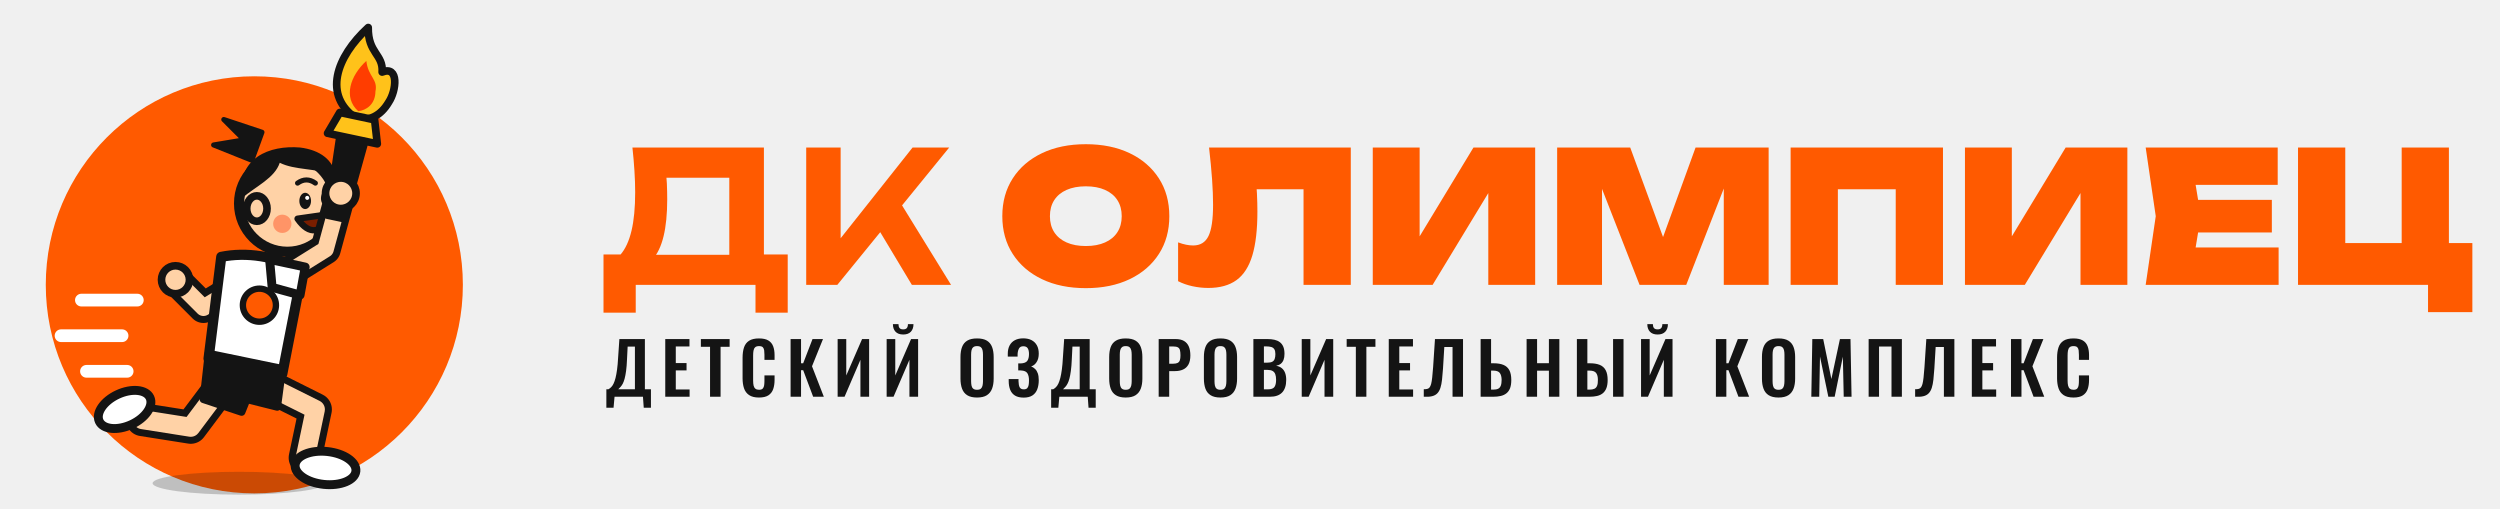
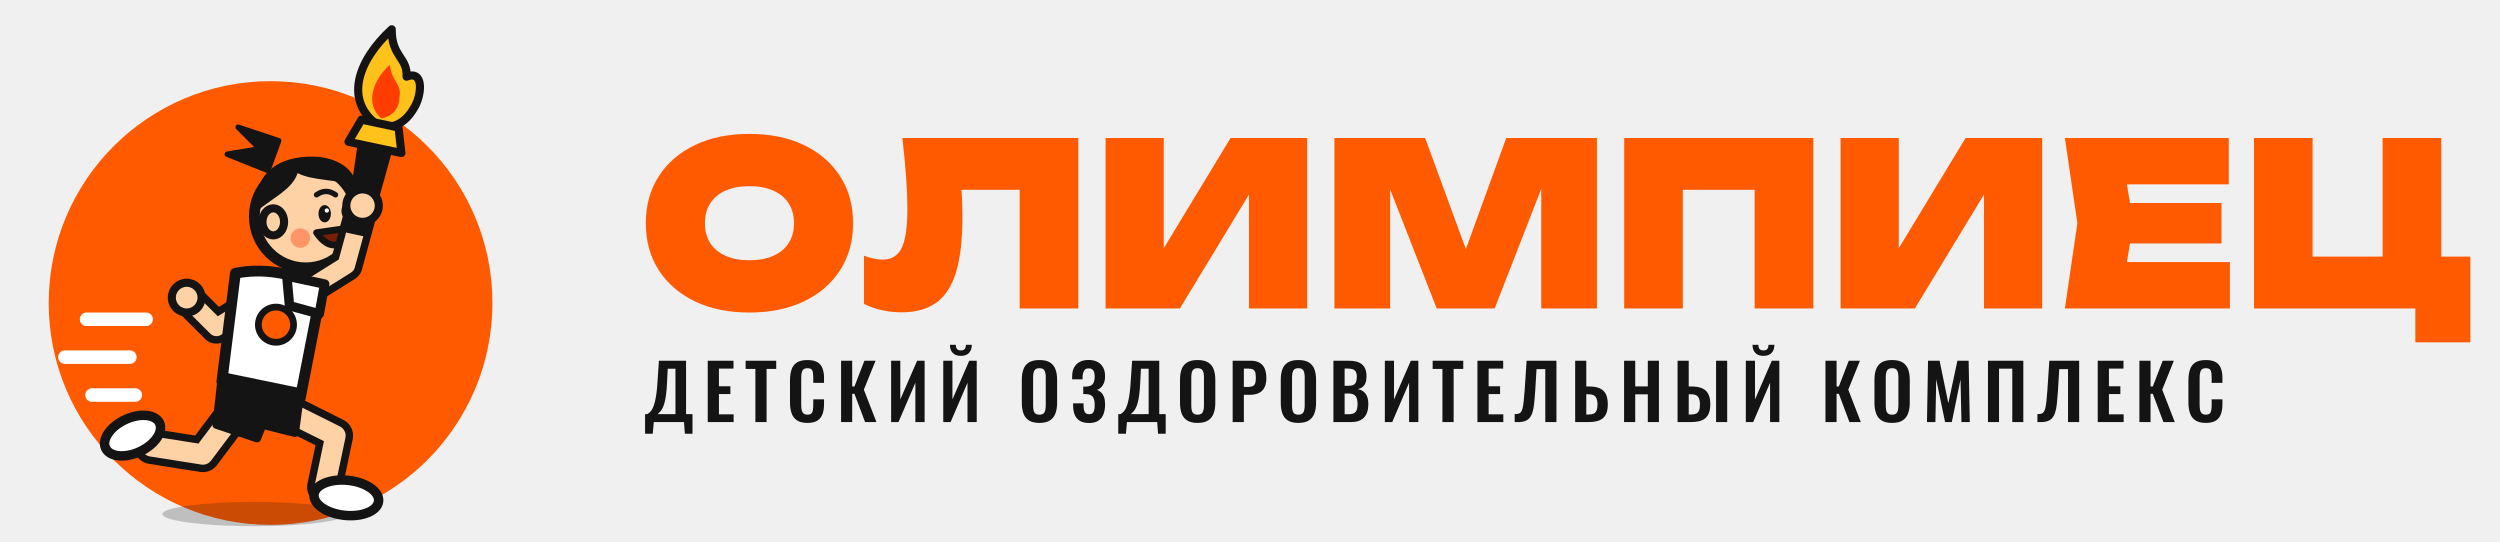
- <svg xmlns="http://www.w3.org/2000/svg" viewBox="0 0 983 200" width="983" height="200">
+ <svg xmlns="http://www.w3.org/2000/svg" viewBox="0 0 924 200" width="924" height="200">
  <g transform="translate(0 0) scale(1)">
    <circle cx="100" cy="112" r="82" fill="#FF5A00" />
    <ellipse cx="94" cy="190" rx="34" ry="4.5" fill="#141414" opacity=".22" />
    <g class="m-speed" stroke="#FFFFFF" stroke-width="5" stroke-linecap="round" fill="none">
      <path d="M32 118 H54" />
      <path d="M24 132 H48" />
      <path d="M34 146 H50" />
    </g>
    <g class="m-body">
      <g class="m-leg-back">
        <path d="M90 148 L75 168 L56 165" fill="none" stroke-linecap="round" stroke-linejoin="round" stroke="#141414" stroke-width="13" />
        <path d="M90 148 L75 168 L56 165" fill="none" stroke-linecap="round" stroke-linejoin="round" stroke="#FFD2A6" stroke-width="7.5" />
        <ellipse cx="49" cy="161" rx="11" ry="6.5" transform="rotate(-25 49 161)" fill="#FFFFFF" stroke="#141414" stroke-width="3.5" />
      </g>
      <g class="m-arm-back">
        <path d="M98 110 L80 121 L69 110" fill="none" stroke-linecap="round" stroke-linejoin="round" stroke="#141414" stroke-width="12" />
        <path d="M98 110 L80 121 L69 110" fill="none" stroke-linecap="round" stroke-linejoin="round" stroke="#FFD2A6" stroke-width="6.5" />
        <circle cx="69" cy="110" r="5.5" fill="#FFD2A6" stroke="#141414" stroke-width="3" />
      </g>
      <g class="m-leg-front">
        <path d="M102 150 L124 161 L120 180" fill="none" stroke-linecap="round" stroke-linejoin="round" stroke="#141414" stroke-width="13" />
        <path d="M102 150 L124 161 L120 180" fill="none" stroke-linecap="round" stroke-linejoin="round" stroke="#FFD2A6" stroke-width="7.5" />
        <ellipse cx="128" cy="184" rx="12" ry="6.5" transform="rotate(6 128 184)" fill="#FFFFFF" stroke="#141414" stroke-width="3.5" />
      </g>
      <path d="M87 101 Q102 98 119 106 L111 147 Q96 147 82 141 Z" fill="#FFFFFF" stroke="#141414" stroke-width="4" stroke-linejoin="round" />
      <circle cx="102" cy="120" r="6.5" fill="#FF5A00" stroke="#141414" stroke-width="2.5" />
      <path d="M82 139 L111 145 L109 160 L97 157 L95 162 L80 157 Z" fill="#141414" stroke="#141414" stroke-width="3" stroke-linejoin="round" />
      <g class="m-head">
        <circle cx="113" cy="80" r="19" fill="#FFD2A6" stroke="#141414" stroke-width="4" />
        <g class="m-hair">
          <path d="M99 63 L84 57 L96 55 L88 47 L103 52 Z" fill="#141414" stroke="#141414" stroke-width="2" stroke-linejoin="round" />
        </g>
        <path d="M95 78 C93 62 106 57 118 58 C126 59 131 63 132 69 C124 66 116 67 110 64 C108 70 101 73 95 78 Z" fill="#141414" />
        <ellipse cx="101" cy="82" rx="4" ry="5" fill="#FFD2A6" stroke="#141414" stroke-width="3" />
        <path d="M117 72 Q120.5 69.5 124 72" fill="none" stroke="#141414" stroke-width="2" stroke-linecap="round" />
        <ellipse cx="120" cy="79" rx="2.3" ry="3.2" fill="#141414" />
        <ellipse cx="128.5" cy="78" rx="2.3" ry="3.2" fill="#141414" />
        <circle cx="120.8" cy="77.8" r=".8" fill="#FFFFFF" />
        <circle cx="129.3" cy="76.8" r=".8" fill="#FFFFFF" />
        <circle cx="111" cy="88" r="3.6" fill="#FF8A5C" opacity=".85" />
        <path d="M117 86 Q124 96 131 84 Z" fill="#7A1E00" stroke="#141414" stroke-width="2.5" stroke-linejoin="round" />
      </g>
      <g class="m-arm-front">
        <path d="M112 108 L128 98 L134 76" fill="none" stroke-linecap="round" stroke-linejoin="round" stroke="#141414" stroke-width="12" />
        <path d="M112 108 L128 98 L134 76" fill="none" stroke-linecap="round" stroke-linejoin="round" stroke="#FFD2A6" stroke-width="6.5" />
        <path d="M106 102 L120 105 L118 116 L107 113 Z" fill="#FFFFFF" stroke="#141414" stroke-width="3.5" stroke-linejoin="round" />
        <g transform="translate(134 76) rotate(12)">
          <path d="M-3.5 10 L3.5 10 L5.5 -22 L-5.5 -22 Z" fill="#141414" stroke="#141414" stroke-width="2" stroke-linejoin="round" />
          <g class="m-flame">
            <path d="M0 -30 C-15 -36 -13 -52 -3 -66 C-1 -56 5 -57 6 -50 C12 -54 13 -44 11 -39 C9 -33 5 -30 0 -30 Z" fill="#FFC21A" stroke="#141414" stroke-width="3" stroke-linejoin="round" />
            <path d="M0 -33 C-7 -37 -6 -46 -1 -53 C1 -47 5 -47 5 -42 C6 -37 3 -34 0 -33 Z" fill="#FF3D00" />
          </g>
          <path d="M-10 -22 L10 -22 L7 -31 L-7 -31 Z" fill="#FFC21A" stroke="#141414" stroke-width="3" stroke-linejoin="round" />
          <circle cx="0" cy="0" r="6" fill="#FFD2A6" stroke="#141414" stroke-width="3" />
        </g>
      </g>
    </g>
  </g>
-   <path fill="#FF5A00" d="M249.97 122.94L237.30 122.94L237.30 100.05L248.10 100.05L253.06 100.19L291.30 100.19L294.61 100.05L309.73 100.05L309.73 122.94L297.06 122.94L297.06 112L249.97 112L249.97 122.94M248.67 58L300.37 58L300.37 107.97L286.76 107.97L286.76 63.69L292.88 69.88L255.94 69.88L261.56 65.34Q262.06 68.87 262.21 72.15Q262.35 75.42 262.35 78.38Q262.35 87.02 260.91 92.92Q259.47 98.82 256.63 101.88Q253.78 104.94 249.61 104.94L243.92 100.19Q246.87 96.81 248.31 90.72Q249.75 84.64 249.75 75.64Q249.75 71.54 249.46 67.11Q249.18 62.68 248.67 58 M329.24 112L317 112L317 58L330.54 58L330.54 101.06L326.86 98.32L358.83 58L373.23 58L329.24 112M358.54 112L342.85 85.86L352.64 77.44L373.95 112 " />
-   <path fill="#FF5A00" d="M426.94 113.30Q417.08 113.30 409.70 109.77Q402.32 106.24 398.22 99.87Q394.11 93.50 394.11 85Q394.11 76.50 398.22 70.13Q402.32 63.76 409.70 60.23Q417.08 56.70 426.94 56.70Q436.81 56.70 444.19 60.23Q451.57 63.76 455.67 70.13Q459.78 76.50 459.78 85Q459.78 93.50 455.67 99.87Q451.57 106.24 444.19 109.77Q436.81 113.30 426.94 113.30M426.94 96.74Q431.34 96.74 434.50 95.33Q437.67 93.93 439.36 91.30Q441.06 88.67 441.06 85Q441.06 81.33 439.36 78.70Q437.67 76.07 434.50 74.67Q431.34 73.26 426.94 73.26Q422.55 73.26 419.38 74.67Q416.22 76.07 414.52 78.70Q412.83 81.33 412.83 85Q412.83 88.67 414.52 91.30Q416.22 93.93 419.38 95.33Q422.55 96.74 426.94 96.74 M475.40 58L531.13 58L531.13 112L512.55 112L512.55 66.06L520.90 74.42L485.77 74.42L493.54 68.37Q494.05 72.33 494.23 76.07Q494.41 79.82 494.41 83.20Q494.41 93.78 492.43 100.41Q490.45 107.03 486.20 110.13Q481.95 113.22 475.11 113.22Q471.94 113.22 468.85 112.54Q465.75 111.86 463.23 110.56L463.23 95.30Q466.47 96.52 469.14 96.52Q473.38 96.52 475.18 92.81Q476.98 89.10 476.98 80.54Q476.98 76.07 476.59 70.53Q476.19 64.98 475.40 58 M563.31 112L539.77 112L539.77 58L558.20 58L558.20 101.85L553.45 100.77L579.37 58L603.63 58L603.63 112L585.20 112L585.20 67L589.95 68.08 M666.70 58L695.43 58L695.43 112L677.79 112L677.79 64.98L681.18 65.42L663.03 112L644.67 112L626.53 65.63L629.91 65.13L629.91 112L612.27 112L612.27 58L641 58L657.13 101.99L650.72 101.99 M704.07 58L763.98 58L763.98 112L745.40 112L745.40 66.06L753.75 74.42L714.30 74.42L722.65 66.06L722.65 112L704.07 112 M796.16 112L772.62 112L772.62 58L791.05 58L791.05 101.85L786.30 100.77L812.22 58L836.48 58L836.48 112L818.05 112L818.05 67L822.80 68.08 M852.61 78.59L893.29 78.59L893.29 91.41L852.61 91.41L852.61 78.59M862.04 64.91L865.35 85L862.04 105.09L854.98 97.31L895.95 97.31L895.95 112L843.68 112L847.64 85L843.68 58L895.59 58L895.59 72.69L854.98 72.69 M944.34 58L962.91 58L962.91 101.78L956 95.58L972.13 95.58L972.13 122.73L954.70 122.73L954.70 108.26L958.66 112L903.58 112L903.58 58L922.16 58L922.16 101.78L915.97 95.58L951.25 95.58L944.34 101.78" />
+   <path fill="#FF5A00" d="M276.99 115.51Q265.48 115.51 256.87 111.40Q248.26 107.28 243.48 99.85Q238.69 92.41 238.69 82.50Q238.69 72.59 243.48 65.15Q248.26 57.72 256.87 53.60Q265.48 49.49 276.99 49.49Q288.50 49.49 297.11 53.60Q305.72 57.72 310.51 65.15Q315.30 72.59 315.30 82.50Q315.30 92.41 310.51 99.85Q305.72 107.28 297.11 111.40Q288.50 115.51 276.99 115.51M276.99 96.19Q282.12 96.19 285.81 94.55Q289.51 92.92 291.48 89.85Q293.46 86.78 293.46 82.50Q293.46 78.22 291.48 75.15Q289.51 72.08 285.81 70.45Q282.12 68.81 276.99 68.81Q271.87 68.81 268.17 70.45Q264.48 72.08 262.50 75.15Q260.53 78.22 260.53 82.50Q260.53 86.78 262.50 89.85Q264.48 92.92 268.17 94.55Q271.87 96.19 276.99 96.19 M333.52 51L398.54 51L398.54 114L376.87 114L376.87 60.41L386.61 70.15L345.62 70.15L354.69 63.10Q355.28 67.72 355.49 72.08Q355.70 76.45 355.70 80.40Q355.70 92.75 353.39 100.48Q351.08 108.20 346.12 111.82Q341.17 115.43 333.19 115.43Q329.49 115.43 325.88 114.63Q322.27 113.83 319.33 112.32L319.33 94.51Q323.11 95.94 326.22 95.94Q331.17 95.94 333.27 91.61Q335.37 87.29 335.37 77.29Q335.37 72.08 334.91 65.62Q334.45 59.15 333.52 51 M436.09 114L408.62 114L408.62 51L430.12 51L430.12 102.16L424.58 100.90L454.82 51L483.13 51L483.13 114L461.62 114L461.62 61.50L467.17 62.76 M556.71 51L590.23 51L590.23 114L569.65 114L569.65 59.15L573.60 59.65L552.43 114L531.01 114L509.84 59.90L513.79 59.32L513.79 114L493.21 114L493.21 51L526.72 51L545.54 102.32L538.06 102.32 M600.31 51L670.20 51L670.20 114L648.52 114L648.52 60.41L658.27 70.15L612.24 70.15L621.98 60.41L621.98 114L600.31 114 M707.74 114L680.28 114L680.28 51L701.78 51L701.78 102.16L696.24 100.90L726.48 51L754.78 51L754.78 114L733.28 114L733.28 61.50L738.82 62.76 M773.60 75.02L821.06 75.02L821.06 89.98L773.60 89.98L773.60 75.02M784.60 59.06L788.47 82.50L784.60 105.94L776.37 96.86L824.17 96.86L824.17 114L763.18 114L767.80 82.50L763.18 51L823.75 51L823.75 68.14L776.37 68.14 M880.62 51L902.29 51L902.29 102.07L894.22 94.85L913.04 94.85L913.04 126.52L892.71 126.52L892.71 109.63L897.33 114L833.07 114L833.07 51L854.74 51L854.74 102.07L847.52 94.85L888.68 94.85L880.62 102.07" />
  <path fill="#141414" d="M241.25 160.31L238.42 160.31L238.42 153.06L239.23 153.06Q239.79 152.75 240.31 152.23Q240.83 151.72 241.25 150.85Q241.67 149.98 242.02 148.62Q242.37 147.26 242.63 145.30Q242.90 143.34 243.04 140.66L243.54 133.32L253.57 133.32L253.57 153.06L255.95 153.06L255.95 160.31L253.12 160.31L252.81 156L241.64 156L241.25 160.31M243.10 153.06L249.65 153.06L249.65 136.29L246.79 136.29L246.54 141.30Q246.43 143.99 246.18 145.85Q245.92 147.71 245.59 148.93Q245.25 150.15 244.85 150.90Q244.44 151.66 243.99 152.14Q243.54 152.61 243.10 153.06 M271.15 156L261.58 156L261.58 133.32L271.10 133.32L271.10 136.23L265.72 136.23L265.72 142.76L269.95 142.76L269.95 145.64L265.72 145.64L265.72 153.14L271.15 153.14 M283.33 156L279.19 156L279.19 136.37L275.58 136.37L275.58 133.32L286.89 133.32L286.89 136.37L283.33 136.37 M298.42 156.31Q295.93 156.31 294.52 155.33Q293.10 154.35 292.54 152.65Q291.98 150.96 291.98 148.75L291.98 140.66Q291.98 138.33 292.54 136.62Q293.10 134.92 294.52 133.99Q295.93 133.07 298.42 133.07Q300.78 133.07 302.11 133.87Q303.44 134.66 304 136.15Q304.56 137.63 304.56 139.59L304.56 141.50L300.58 141.50L300.58 139.54Q300.58 138.58 300.48 137.80Q300.38 137.02 299.95 136.55Q299.52 136.09 298.45 136.09Q297.39 136.09 296.90 136.58Q296.41 137.07 296.27 137.90Q296.13 138.72 296.13 139.76L296.13 149.62Q296.13 150.85 296.32 151.65Q296.52 152.44 297.04 152.85Q297.56 153.26 298.45 153.26Q299.49 153.26 299.92 152.77Q300.36 152.28 300.47 151.46Q300.58 150.65 300.58 149.64L300.58 147.60L304.56 147.60L304.56 149.42Q304.56 151.44 304.02 152.99Q303.49 154.54 302.16 155.43Q300.83 156.31 298.42 156.31 M314.97 156L310.86 156L310.86 133.32L314.97 133.32L314.97 142.84L315.81 142.84L319.48 133.32L323.60 133.32L319.28 144.02L323.93 156L319.73 156L315.81 145.56L314.97 145.56 M332.08 156L329.36 156L329.36 133.32L332.75 133.32L332.75 147.63L338.97 133.32L341.74 133.32L341.74 156L338.32 156L338.32 141.47 M351.34 156L348.63 156L348.63 133.32L352.02 133.32L352.02 147.63L358.23 133.32L361 133.32L361 156L357.59 156L357.59 141.47L351.34 156M355.15 131.53Q353.14 131.53 352.11 130.42Q351.09 129.32 351.09 127.44L353.28 127.44Q353.28 128.45 353.70 128.98Q354.12 129.51 355.15 129.51Q356.16 129.51 356.58 128.97Q357 128.42 357 127.44L359.18 127.44Q359.18 129.32 358.16 130.42Q357.14 131.53 355.15 131.53  M384.16 156.31Q381.75 156.31 380.32 155.41Q378.90 154.52 378.28 152.84Q377.66 151.16 377.66 148.86L377.66 140.38Q377.66 138.08 378.28 136.44Q378.90 134.80 380.32 133.94Q381.75 133.07 384.16 133.07Q386.62 133.07 388.04 133.94Q389.45 134.80 390.08 136.44Q390.71 138.08 390.71 140.38L390.71 148.89Q390.71 151.16 390.08 152.82Q389.45 154.49 388.04 155.40Q386.62 156.31 384.16 156.31M384.16 153.26Q385.20 153.26 385.69 152.81Q386.18 152.36 386.34 151.58Q386.51 150.79 386.51 149.87L386.51 139.42Q386.51 138.47 386.34 137.72Q386.18 136.96 385.69 136.53Q385.20 136.09 384.16 136.09Q383.18 136.09 382.68 136.53Q382.17 136.96 382 137.72Q381.84 138.47 381.84 139.42L381.84 149.87Q381.84 150.79 381.99 151.58Q382.14 152.36 382.65 152.81Q383.15 153.26 384.16 153.26 M402.50 156.34Q400.40 156.34 399.10 155.54Q397.80 154.74 397.21 153.27Q396.62 151.80 396.62 149.84L396.62 149.06L400.48 149.06Q400.48 149.20 400.48 149.43Q400.48 149.67 400.48 149.90Q400.51 151.46 400.93 152.28Q401.35 153.09 402.56 153.09Q403.42 153.09 403.86 152.67Q404.29 152.25 404.45 151.45Q404.60 150.65 404.60 149.53Q404.60 147.80 403.97 146.77Q403.34 145.75 401.46 145.67Q401.38 145.64 401.20 145.64Q401.02 145.64 400.79 145.64Q400.57 145.64 400.37 145.64L400.37 142.90Q400.54 142.90 400.71 142.90Q400.88 142.90 401.06 142.90Q401.24 142.90 401.35 142.90Q403.26 142.81 403.93 141.89Q404.60 140.96 404.60 139.20Q404.60 137.77 404.11 136.96Q403.62 136.15 402.36 136.15Q401.18 136.15 400.69 136.99Q400.20 137.83 400.12 139.20Q400.12 139.31 400.12 139.61Q400.12 139.90 400.12 140.21L396.26 140.21L396.26 139.12Q396.26 137.18 396.98 135.83Q397.71 134.47 399.07 133.75Q400.43 133.04 402.33 133.04Q404.26 133.04 405.62 133.75Q406.98 134.47 407.71 135.80Q408.44 137.13 408.44 139.06Q408.44 141.08 407.58 142.39Q406.73 143.71 405.44 144.07Q406.31 144.41 406.99 145.07Q407.68 145.72 408.06 146.80Q408.44 147.88 408.44 149.48Q408.44 151.52 407.85 153.07Q407.26 154.63 405.96 155.48Q404.66 156.34 402.50 156.34 M416.14 160.31L413.31 160.31L413.31 153.06L414.12 153.06Q414.68 152.75 415.20 152.23Q415.72 151.72 416.14 150.85Q416.56 149.98 416.91 148.62Q417.26 147.26 417.52 145.30Q417.79 143.34 417.93 140.66L418.43 133.32L428.46 133.32L428.46 153.06L430.84 153.06L430.84 160.31L428.01 160.31L427.70 156L416.53 156L416.14 160.31M417.98 153.06L424.54 153.06L424.54 136.29L421.68 136.29L421.43 141.30Q421.32 143.99 421.06 145.85Q420.81 147.71 420.48 148.93Q420.14 150.15 419.73 150.90Q419.33 151.66 418.88 152.14Q418.43 152.61 417.98 153.06 M442.62 156.31Q440.22 156.31 438.79 155.41Q437.36 154.52 436.74 152.84Q436.13 151.16 436.13 148.86L436.13 140.38Q436.13 138.08 436.74 136.44Q437.36 134.80 438.79 133.94Q440.22 133.07 442.62 133.07Q445.09 133.07 446.50 133.94Q447.92 134.80 448.55 136.44Q449.18 138.08 449.18 140.38L449.18 148.89Q449.18 151.16 448.55 152.82Q447.92 154.49 446.50 155.40Q445.09 156.31 442.62 156.31M442.62 153.26Q443.66 153.26 444.15 152.81Q444.64 152.36 444.81 151.58Q444.98 150.79 444.98 149.87L444.98 139.42Q444.98 138.47 444.81 137.72Q444.64 136.96 444.15 136.53Q443.66 136.09 442.62 136.09Q441.64 136.09 441.14 136.53Q440.64 136.96 440.47 137.72Q440.30 138.47 440.30 139.42L440.30 149.87Q440.30 150.79 440.45 151.58Q440.61 152.36 441.11 152.81Q441.62 153.26 442.62 153.26 M459.73 156L455.59 156L455.59 133.32L462.25 133.32Q464.30 133.32 465.57 134.08Q466.84 134.83 467.45 136.27Q468.05 137.72 468.05 139.76Q468.05 141.97 467.29 143.33Q466.54 144.69 465.18 145.30Q463.82 145.92 461.97 145.92L459.73 145.92L459.73 156M459.73 136.23L459.73 143.01L461.30 143.01Q462.42 143.01 463.05 142.69Q463.68 142.36 463.92 141.65Q464.16 140.94 464.16 139.73Q464.16 138.50 463.97 137.73Q463.79 136.96 463.19 136.60Q462.59 136.23 461.30 136.23 M479.86 156.31Q477.46 156.31 476.03 155.41Q474.60 154.52 473.98 152.84Q473.37 151.16 473.37 148.86L473.37 140.38Q473.37 138.08 473.98 136.44Q474.60 134.80 476.03 133.94Q477.46 133.07 479.86 133.07Q482.33 133.07 483.74 133.94Q485.16 134.80 485.79 136.44Q486.42 138.08 486.42 140.38L486.42 148.89Q486.42 151.16 485.79 152.82Q485.16 154.49 483.74 155.40Q482.33 156.31 479.86 156.31M479.86 153.26Q480.90 153.26 481.39 152.81Q481.88 152.36 482.05 151.58Q482.22 150.79 482.22 149.87L482.22 139.42Q482.22 138.47 482.05 137.72Q481.88 136.96 481.39 136.53Q480.90 136.09 479.86 136.09Q478.88 136.09 478.38 136.53Q477.88 136.96 477.71 137.72Q477.54 138.47 477.54 139.42L477.54 149.87Q477.54 150.79 477.69 151.58Q477.85 152.36 478.35 152.81Q478.86 153.26 479.86 153.26 M499.35 156L492.83 156L492.83 133.32L498.40 133.32Q499.91 133.32 501.13 133.60Q502.35 133.88 503.23 134.54Q504.11 135.20 504.59 136.32Q505.06 137.44 505.06 139.14Q505.06 140.52 504.69 141.50Q504.31 142.48 503.58 143.05Q502.85 143.62 501.76 143.82Q503.10 144.04 503.99 144.76Q504.87 145.47 505.30 146.62Q505.74 147.77 505.74 149.39Q505.74 151.02 505.33 152.26Q504.92 153.51 504.13 154.33Q503.33 155.16 502.14 155.58Q500.95 156 499.35 156M496.97 145.44L496.97 153.09L498.54 153.09Q500.42 153.09 501.09 152.18Q501.76 151.27 501.76 149.36Q501.76 147.99 501.44 147.14Q501.12 146.28 500.37 145.86Q499.63 145.44 498.40 145.44L496.97 145.44M496.97 136.20L496.97 142.59L498.37 142.59Q499.60 142.59 500.28 142.22Q500.95 141.86 501.21 141.10Q501.48 140.35 501.48 139.20Q501.48 138 501.07 137.34Q500.67 136.68 499.86 136.44Q499.04 136.20 497.78 136.20 M514.56 156L511.84 156L511.84 133.32L515.23 133.32L515.23 147.63L521.44 133.32L524.22 133.32L524.22 156L520.80 156L520.80 141.47 M537.26 156L533.12 156L533.12 136.37L529.51 136.37L529.51 133.32L540.82 133.32L540.82 136.37L537.26 136.37 M555.63 156L546.06 156L546.06 133.32L555.58 133.32L555.58 136.23L550.20 136.23L550.20 142.76L554.43 142.76L554.43 145.64L550.20 145.64L550.20 153.14L555.63 153.14 M559.83 156L559.83 153.03Q560.62 153.06 561.16 152.93Q561.71 152.81 562.09 152.36Q562.46 151.91 562.72 150.97Q562.97 150.04 563.14 148.44Q563.30 146.84 563.50 144.38L564.23 133.32L575.26 133.32L575.26 156L571.14 156L571.14 136.43L567.90 136.43L567.39 144.88Q567.22 147.38 567.01 149.28Q566.80 151.18 566.37 152.51Q565.94 153.84 565.15 154.66Q564.37 155.47 563.08 155.79Q561.79 156.11 559.83 156 M587.13 156L582.18 156L582.18 133.32L586.29 133.32L586.29 142.84L587.30 142.84Q589.60 142.84 591.14 143.47Q592.68 144.10 593.46 145.54Q594.24 146.98 594.24 149.42Q594.24 151.32 593.77 152.60Q593.29 153.87 592.35 154.63Q591.42 155.38 590.10 155.69Q588.78 156 587.13 156M586.29 145.72L586.29 153.20L587.13 153.20Q588.34 153.20 589.05 152.86Q589.76 152.53 590.10 151.67Q590.44 150.82 590.44 149.34Q590.41 147.57 589.72 146.65Q589.04 145.72 587.08 145.72 M604.38 156L600.26 156L600.26 133.32L604.38 133.32L604.38 142.81L609.03 142.81L609.03 133.32L613.14 133.32L613.14 156L609.03 156L609.03 145.75L604.38 145.75 M624.99 156L620.03 156L620.03 133.32L624.15 133.32L624.15 142.84L625.16 142.84Q627.48 142.84 629.02 143.47Q630.56 144.10 631.34 145.54Q632.13 146.98 632.13 149.42Q632.13 151.32 631.64 152.60Q631.15 153.87 630.22 154.63Q629.30 155.38 627.98 155.69Q626.67 156 624.99 156M624.15 145.72L624.15 153.20L625.02 153.20Q626.19 153.20 626.92 152.86Q627.65 152.53 627.98 151.67Q628.32 150.82 628.29 149.34Q628.29 147.57 627.59 146.65Q626.89 145.72 624.96 145.72L624.15 145.72M638.37 156L634.26 156L634.26 133.32L638.37 133.32 M647.98 156L645.26 156L645.26 133.32L648.65 133.32L648.65 147.63L654.86 133.32L657.64 133.32L657.64 156L654.22 156L654.22 141.47L647.98 156M651.78 131.53Q649.77 131.53 648.75 130.42Q647.72 129.32 647.72 127.44L649.91 127.44Q649.91 128.45 650.33 128.98Q650.75 129.51 651.78 129.51Q652.79 129.51 653.21 128.97Q653.63 128.42 653.63 127.44L655.82 127.44Q655.82 129.32 654.79 130.42Q653.77 131.53 651.78 131.53  M678.80 156L674.69 156L674.69 133.32L678.80 133.32L678.80 142.84L679.64 142.84L683.31 133.32L687.43 133.32L683.12 144.02L687.76 156L683.56 156L679.64 145.56L678.80 145.56 M699.30 156.31Q696.89 156.31 695.46 155.41Q694.04 154.52 693.42 152.84Q692.80 151.16 692.80 148.86L692.80 140.38Q692.80 138.08 693.42 136.44Q694.04 134.80 695.46 133.94Q696.89 133.07 699.30 133.07Q701.76 133.07 703.18 133.94Q704.59 134.80 705.22 136.44Q705.85 138.08 705.85 140.38L705.85 148.89Q705.85 151.16 705.22 152.82Q704.59 154.49 703.18 155.40Q701.76 156.31 699.30 156.31M699.30 153.26Q700.34 153.26 700.83 152.81Q701.32 152.36 701.48 151.58Q701.65 150.79 701.65 149.87L701.65 139.42Q701.65 138.47 701.48 137.72Q701.32 136.96 700.83 136.53Q700.34 136.09 699.30 136.09Q698.32 136.09 697.82 136.53Q697.31 136.96 697.14 137.72Q696.98 138.47 696.98 139.42L696.98 149.87Q696.98 150.79 697.13 151.58Q697.28 152.36 697.79 152.81Q698.29 153.26 699.30 153.26 M715.32 156L712.21 156L712.60 133.32L716.88 133.32L720.10 149.03L723.46 133.32L727.61 133.32L728.03 156L724.95 156L724.61 140.24L721.39 156L718.90 156L715.62 140.18 M738.84 156L734.75 156L734.75 133.32L747.82 133.32L747.82 156L743.74 156L743.74 136.26L738.84 136.26 M753.03 156L753.03 153.03Q753.82 153.06 754.36 152.93Q754.91 152.81 755.29 152.36Q755.66 151.91 755.92 150.97Q756.17 150.04 756.34 148.44Q756.50 146.84 756.70 144.38L757.43 133.32L768.46 133.32L768.46 156L764.34 156L764.34 136.43L761.10 136.43L760.59 144.88Q760.42 147.38 760.21 149.28Q760 151.18 759.57 152.51Q759.14 153.84 758.35 154.66Q757.57 155.47 756.28 155.79Q754.99 156.11 753.03 156 M784.90 156L775.32 156L775.32 133.32L784.84 133.32L784.84 136.23L779.46 136.23L779.46 142.76L783.69 142.76L783.69 145.64L779.46 145.64L779.46 153.14L784.90 153.14 M794.84 156L790.72 156L790.72 133.32L794.84 133.32L794.84 142.84L795.68 142.84L799.34 133.32L803.46 133.32L799.15 144.02L803.80 156L799.60 156L795.68 145.56L794.84 145.56 M815.28 156.31Q812.78 156.31 811.37 155.33Q809.96 154.35 809.40 152.65Q808.84 150.96 808.84 148.75L808.84 140.66Q808.84 138.33 809.40 136.62Q809.96 134.92 811.37 133.99Q812.78 133.07 815.28 133.07Q817.63 133.07 818.96 133.87Q820.29 134.66 820.85 136.15Q821.41 137.63 821.41 139.59L821.41 141.50L817.43 141.50L817.43 139.54Q817.43 138.58 817.33 137.80Q817.24 137.02 816.80 136.55Q816.37 136.09 815.30 136.09Q814.24 136.09 813.75 136.58Q813.26 137.07 813.12 137.90Q812.98 138.72 812.98 139.76L812.98 149.62Q812.98 150.85 813.18 151.65Q813.37 152.44 813.89 152.85Q814.41 153.26 815.30 153.26Q816.34 153.26 816.77 152.77Q817.21 152.28 817.32 151.46Q817.43 150.65 817.43 149.64L817.43 147.60L821.41 147.60L821.41 149.42Q821.41 151.44 820.88 152.99Q820.34 154.54 819.01 155.43Q817.68 156.31 815.28 156.31" />
</svg>
